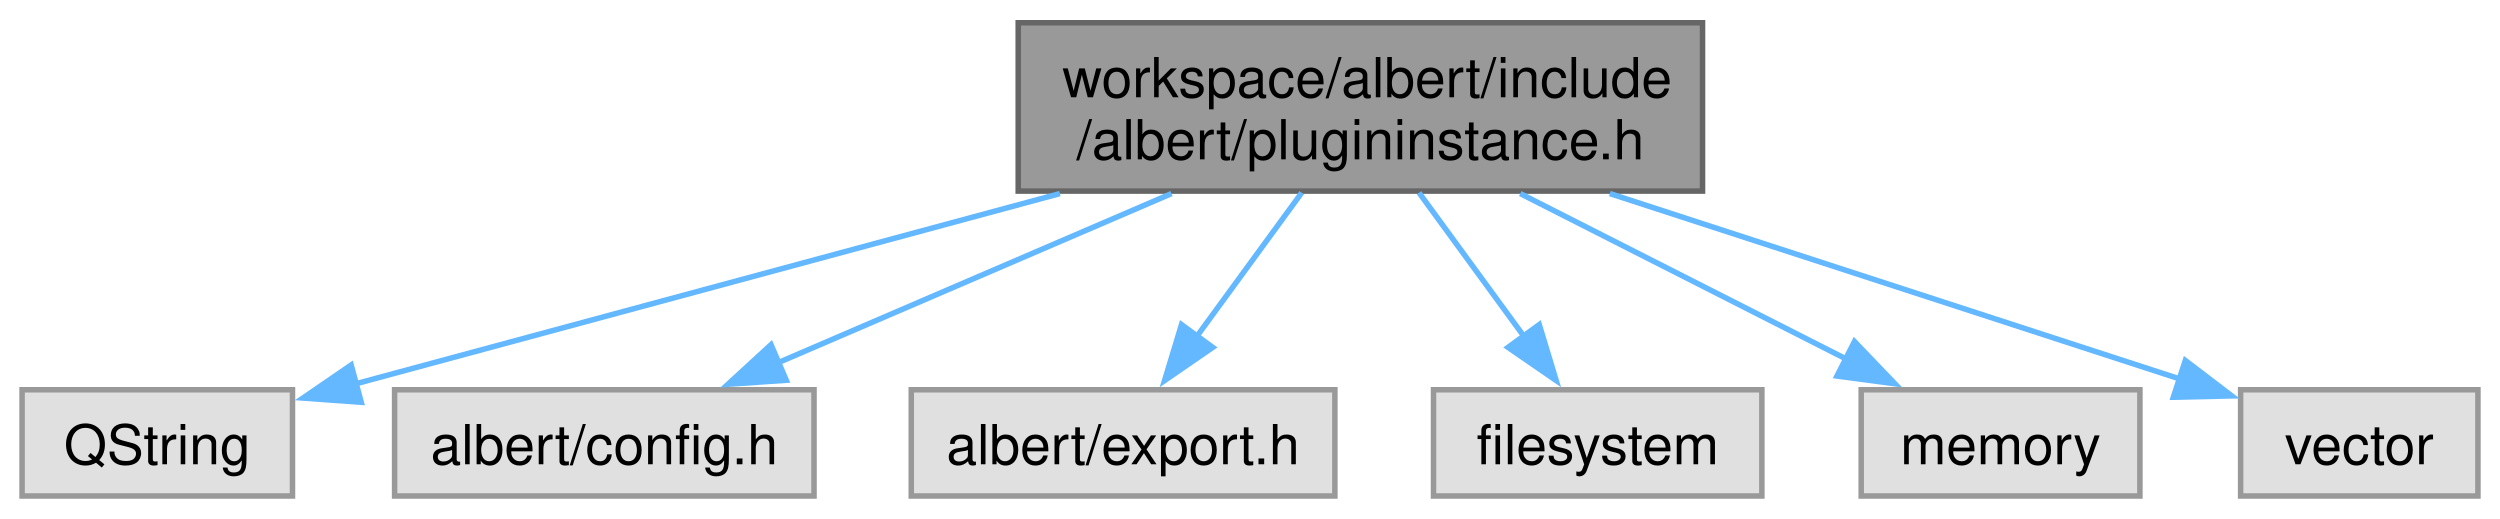
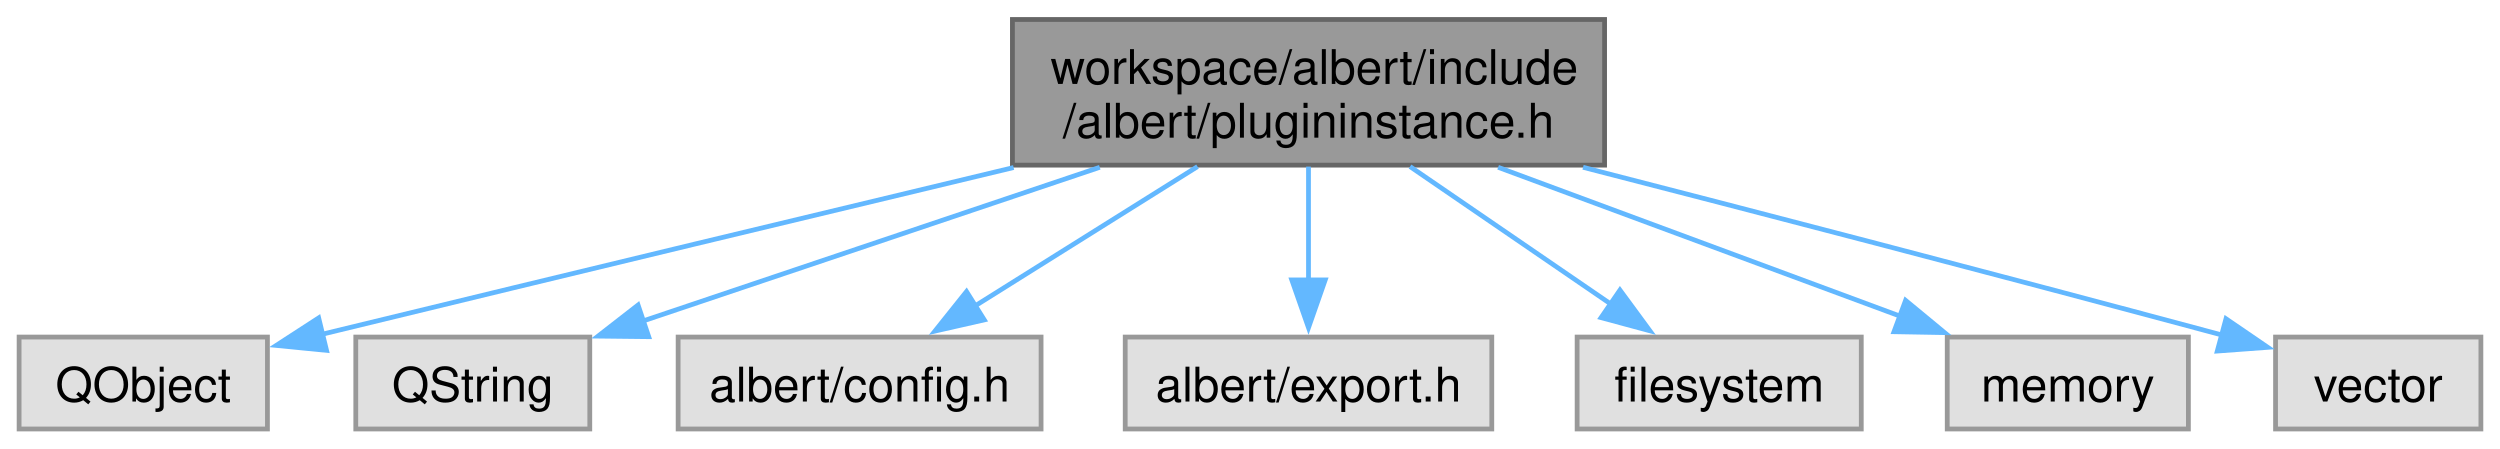
- <svg xmlns="http://www.w3.org/2000/svg" xmlns:xlink="http://www.w3.org/1999/xlink" width="453pt" height="94pt" viewBox="0.00 0.00 453.00 93.75">
+ <svg xmlns="http://www.w3.org/2000/svg" xmlns:xlink="http://www.w3.org/1999/xlink" width="524pt" height="94pt" viewBox="0.00 0.00 523.50 93.75">
  <g id="graph0" class="graph" transform="scale(1 1) rotate(0) translate(4 89.75)">
    <g id="Node000001" class="node">
      <g id="a_Node000001">
        <a xlink:title=" ">
-           <polygon fill="#999999" stroke="#666666" points="304.5,-85.75 180.5,-85.75 180.5,-55.25 304.5,-55.25 304.5,-85.75" />
-           <text text-anchor="start" x="188.5" y="-72.25" font-family="Helvetica,sans-Serif" font-size="10.00">workspace/albert/include</text>
-           <text text-anchor="middle" x="242.5" y="-61" font-family="Helvetica,sans-Serif" font-size="10.00">/albert/plugininstance.h</text>
+           <polygon fill="#999999" stroke="#666666" points="332,-85.75 208,-85.75 208,-55.25 332,-55.25 332,-85.75" />
+           <text text-anchor="start" x="216" y="-72.25" font-family="Helvetica,sans-Serif" font-size="10.00">workspace/albert/include</text>
+           <text text-anchor="middle" x="270" y="-61" font-family="Helvetica,sans-Serif" font-size="10.00">/albert/plugininstance.h</text>
        </a>
      </g>
    </g>
    <g id="Node000002" class="node">
      <g id="a_Node000002">
        <a xlink:title=" ">
-           <polygon fill="#e0e0e0" stroke="#999999" points="49,-19.25 0,-19.25 0,0 49,0 49,-19.25" />
-           <text text-anchor="middle" x="24.5" y="-5.75" font-family="Helvetica,sans-Serif" font-size="10.00">QString</text>
+           <polygon fill="#e0e0e0" stroke="#999999" points="52,-19.25 0,-19.25 0,0 52,0 52,-19.25" />
+           <text text-anchor="middle" x="26" y="-5.75" font-family="Helvetica,sans-Serif" font-size="10.00">QObject</text>
        </a>
      </g>
    </g>
    <g id="edge1_Node000001_Node000002" class="edge">
      <g id="a_edge1_Node000001_Node000002">
        <a xlink:title=" ">
-           <path fill="none" stroke="#63b8ff" d="M188.05,-54.8C148.17,-44.02 95.16,-29.71 60.45,-20.33" />
-           <polygon fill="#63b8ff" stroke="#63b8ff" points="61.46,-16.98 50.89,-17.75 59.63,-23.74 61.46,-16.98" />
+           <path fill="none" stroke="#63b8ff" d="M208.25,-54.75C169.23,-45.41 117.45,-32.97 63.24,-19.79" />
+           <polygon fill="#63b8ff" stroke="#63b8ff" points="64.38,-16.46 53.84,-17.5 62.73,-23.26 64.38,-16.46" />
        </a>
      </g>
    </g>
    <g id="Node000003" class="node">
      <g id="a_Node000003">
        <a xlink:title=" ">
-           <polygon fill="#e0e0e0" stroke="#999999" points="143.5,-19.25 67.5,-19.25 67.5,0 143.5,0 143.5,-19.25" />
-           <text text-anchor="middle" x="105.5" y="-5.75" font-family="Helvetica,sans-Serif" font-size="10.00">albert/config.h</text>
+           <polygon fill="#e0e0e0" stroke="#999999" points="119.5,-19.25 70.5,-19.25 70.5,0 119.5,0 119.5,-19.25" />
+           <text text-anchor="middle" x="95" y="-5.75" font-family="Helvetica,sans-Serif" font-size="10.00">QString</text>
        </a>
      </g>
    </g>
    <g id="edge2_Node000001_Node000003" class="edge">
      <g id="a_edge2_Node000001_Node000003">
        <a xlink:title=" ">
-           <path fill="none" stroke="#63b8ff" d="M208.28,-54.8C186.42,-45.4 158.27,-33.3 136.96,-24.14" />
-           <polygon fill="#63b8ff" stroke="#63b8ff" points="138.47,-20.98 127.9,-20.25 135.71,-27.42 138.47,-20.98" />
+           <path fill="none" stroke="#63b8ff" d="M226.29,-54.8C196.75,-44.86 158.24,-31.9 130.57,-22.59" />
+           <polygon fill="#63b8ff" stroke="#63b8ff" points="131.84,-19.33 121.24,-19.45 129.61,-25.96 131.84,-19.33" />
        </a>
      </g>
    </g>
    <g id="Node000004" class="node">
      <g id="a_Node000004">
        <a xlink:title=" ">
-           <polygon fill="#e0e0e0" stroke="#999999" points="237.88,-19.25 161.12,-19.25 161.12,0 237.88,0 237.88,-19.25" />
-           <text text-anchor="middle" x="199.5" y="-5.75" font-family="Helvetica,sans-Serif" font-size="10.00">albert/export.h</text>
+           <polygon fill="#e0e0e0" stroke="#999999" points="214,-19.25 138,-19.25 138,0 214,0 214,-19.25" />
+           <text text-anchor="middle" x="176" y="-5.75" font-family="Helvetica,sans-Serif" font-size="10.00">albert/config.h</text>
        </a>
      </g>
    </g>
    <g id="edge3_Node000001_Node000004" class="edge">
      <g id="a_edge3_Node000001_Node000004">
        <a xlink:title=" ">
-           <path fill="none" stroke="#63b8ff" d="M231.87,-54.95C226.14,-47.1 219.02,-37.35 212.91,-28.99" />
-           <polygon fill="#63b8ff" stroke="#63b8ff" points="215.75,-26.93 207.02,-20.92 210.09,-31.06 215.75,-26.93" />
+           <path fill="none" stroke="#63b8ff" d="M246.76,-54.95C232.59,-46.07 214.5,-34.74 200.16,-25.76" />
+           <polygon fill="#63b8ff" stroke="#63b8ff" points="202.11,-22.85 191.77,-20.5 198.39,-28.78 202.11,-22.85" />
        </a>
      </g>
    </g>
    <g id="Node000005" class="node">
      <g id="a_Node000005">
        <a xlink:title=" ">
-           <polygon fill="#e0e0e0" stroke="#999999" points="315.25,-19.25 255.75,-19.25 255.75,0 315.25,0 315.25,-19.25" />
-           <text text-anchor="middle" x="285.5" y="-5.75" font-family="Helvetica,sans-Serif" font-size="10.00">filesystem</text>
+           <polygon fill="#e0e0e0" stroke="#999999" points="308.38,-19.25 231.62,-19.25 231.62,0 308.38,0 308.38,-19.25" />
+           <text text-anchor="middle" x="270" y="-5.75" font-family="Helvetica,sans-Serif" font-size="10.00">albert/export.h</text>
        </a>
      </g>
    </g>
    <g id="edge4_Node000001_Node000005" class="edge">
      <g id="a_edge4_Node000001_Node000005">
        <a xlink:title=" ">
-           <path fill="none" stroke="#63b8ff" d="M253.13,-54.95C258.86,-47.1 265.98,-37.35 272.09,-28.99" />
-           <polygon fill="#63b8ff" stroke="#63b8ff" points="274.91,-31.06 277.98,-20.92 269.25,-26.93 274.91,-31.06" />
+           <path fill="none" stroke="#63b8ff" d="M270,-54.95C270,-47.71 270,-38.84 270,-30.94" />
+           <polygon fill="#63b8ff" stroke="#63b8ff" points="273.5,-31.21 270,-21.21 266.5,-31.21 273.5,-31.21" />
        </a>
      </g>
    </g>
    <g id="Node000006" class="node">
      <g id="a_Node000006">
        <a xlink:title=" ">
-           <polygon fill="#e0e0e0" stroke="#999999" points="383.75,-19.25 333.25,-19.25 333.25,0 383.75,0 383.75,-19.25" />
-           <text text-anchor="middle" x="358.5" y="-5.75" font-family="Helvetica,sans-Serif" font-size="10.00">memory</text>
+           <polygon fill="#e0e0e0" stroke="#999999" points="385.75,-19.25 326.25,-19.25 326.25,0 385.75,0 385.75,-19.25" />
+           <text text-anchor="middle" x="356" y="-5.75" font-family="Helvetica,sans-Serif" font-size="10.00">filesystem</text>
        </a>
      </g>
    </g>
    <g id="edge5_Node000001_Node000006" class="edge">
      <g id="a_edge5_Node000001_Node000006">
        <a xlink:title=" ">
-           <path fill="none" stroke="#63b8ff" d="M271.47,-54.8C289.56,-45.61 312.73,-33.86 330.61,-24.78" />
-           <polygon fill="#63b8ff" stroke="#63b8ff" points="332.03,-27.99 339.36,-20.34 328.86,-21.74 332.03,-27.99" />
+           <path fill="none" stroke="#63b8ff" d="M291.26,-54.95C304.1,-46.15 320.45,-34.96 333.51,-26.02" />
+           <polygon fill="#63b8ff" stroke="#63b8ff" points="335.22,-29.09 341.49,-20.56 331.26,-23.32 335.22,-29.09" />
        </a>
      </g>
    </g>
    <g id="Node000007" class="node">
      <g id="a_Node000007">
        <a xlink:title=" ">
-           <polygon fill="#e0e0e0" stroke="#999999" points="445,-19.25 402,-19.25 402,0 445,0 445,-19.25" />
-           <text text-anchor="middle" x="423.5" y="-5.75" font-family="Helvetica,sans-Serif" font-size="10.00">vector</text>
+           <polygon fill="#e0e0e0" stroke="#999999" points="454.25,-19.25 403.75,-19.25 403.75,0 454.25,0 454.25,-19.25" />
+           <text text-anchor="middle" x="429" y="-5.75" font-family="Helvetica,sans-Serif" font-size="10.00">memory</text>
        </a>
      </g>
    </g>
    <g id="edge6_Node000001_Node000007" class="edge">
      <g id="a_edge6_Node000001_Node000007">
        <a xlink:title=" ">
-           <path fill="none" stroke="#63b8ff" d="M287.71,-54.8C319.88,-44.33 362.33,-30.52 391.15,-21.15" />
-           <polygon fill="#63b8ff" stroke="#63b8ff" points="391.98,-24.56 400.4,-18.14 389.81,-17.9 391.98,-24.56" />
+           <path fill="none" stroke="#63b8ff" d="M309.71,-54.8C335.56,-45.23 368.96,-32.86 393.84,-23.64" />
+           <polygon fill="#63b8ff" stroke="#63b8ff" points="395.03,-26.93 403.2,-20.18 392.6,-20.37 395.03,-26.93" />
+         </a>
+       </g>
+     </g>
+     <g id="Node000008" class="node">
+       <g id="a_Node000008">
+         <a xlink:title=" ">
+           <polygon fill="#e0e0e0" stroke="#999999" points="515.5,-19.25 472.5,-19.25 472.5,0 515.5,0 515.5,-19.25" />
+           <text text-anchor="middle" x="494" y="-5.75" font-family="Helvetica,sans-Serif" font-size="10.00">vector</text>
+         </a>
+       </g>
+     </g>
+     <g id="edge7_Node000001_Node000008" class="edge">
+       <g id="a_edge7_Node000001_Node000008">
+         <a xlink:title=" ">
+           <path fill="none" stroke="#63b8ff" d="M327.49,-54.8C363.35,-45.57 410.73,-33.26 461.46,-19.63" />
+           <polygon fill="#63b8ff" stroke="#63b8ff" points="462.12,-23.08 470.87,-17.1 460.3,-16.32 462.12,-23.08" />
        </a>
      </g>
    </g>
  </g>
</svg>
